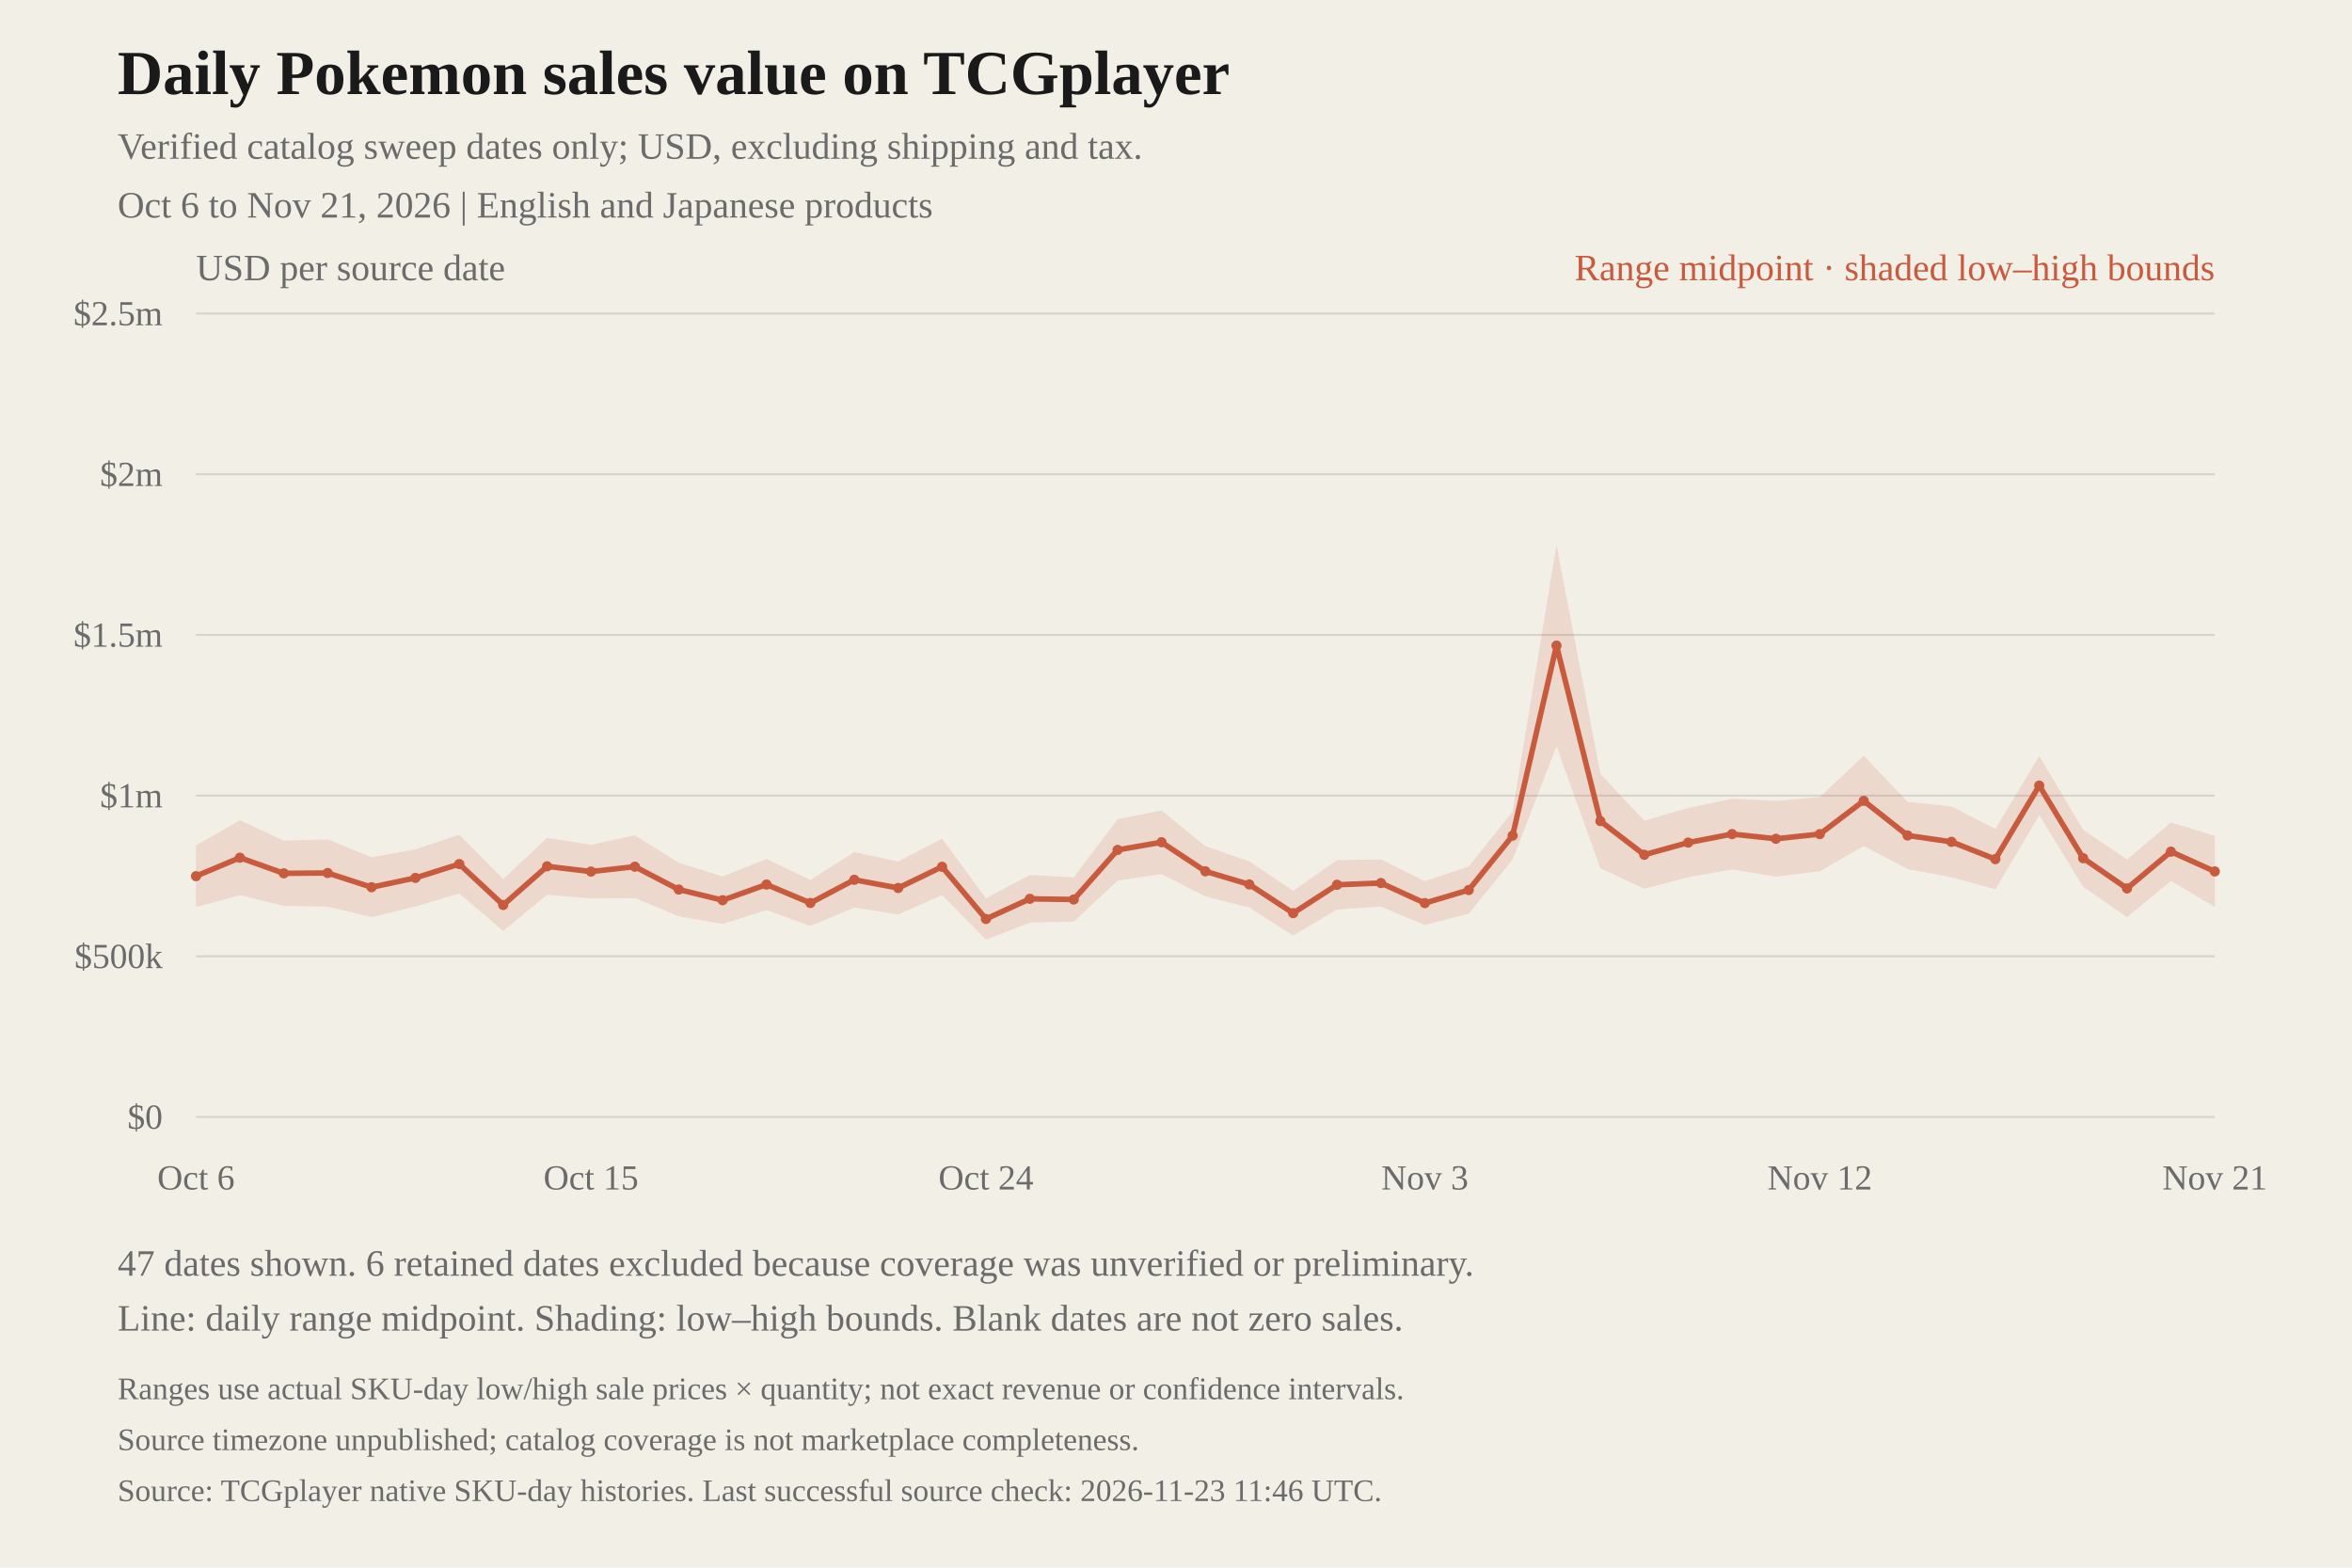
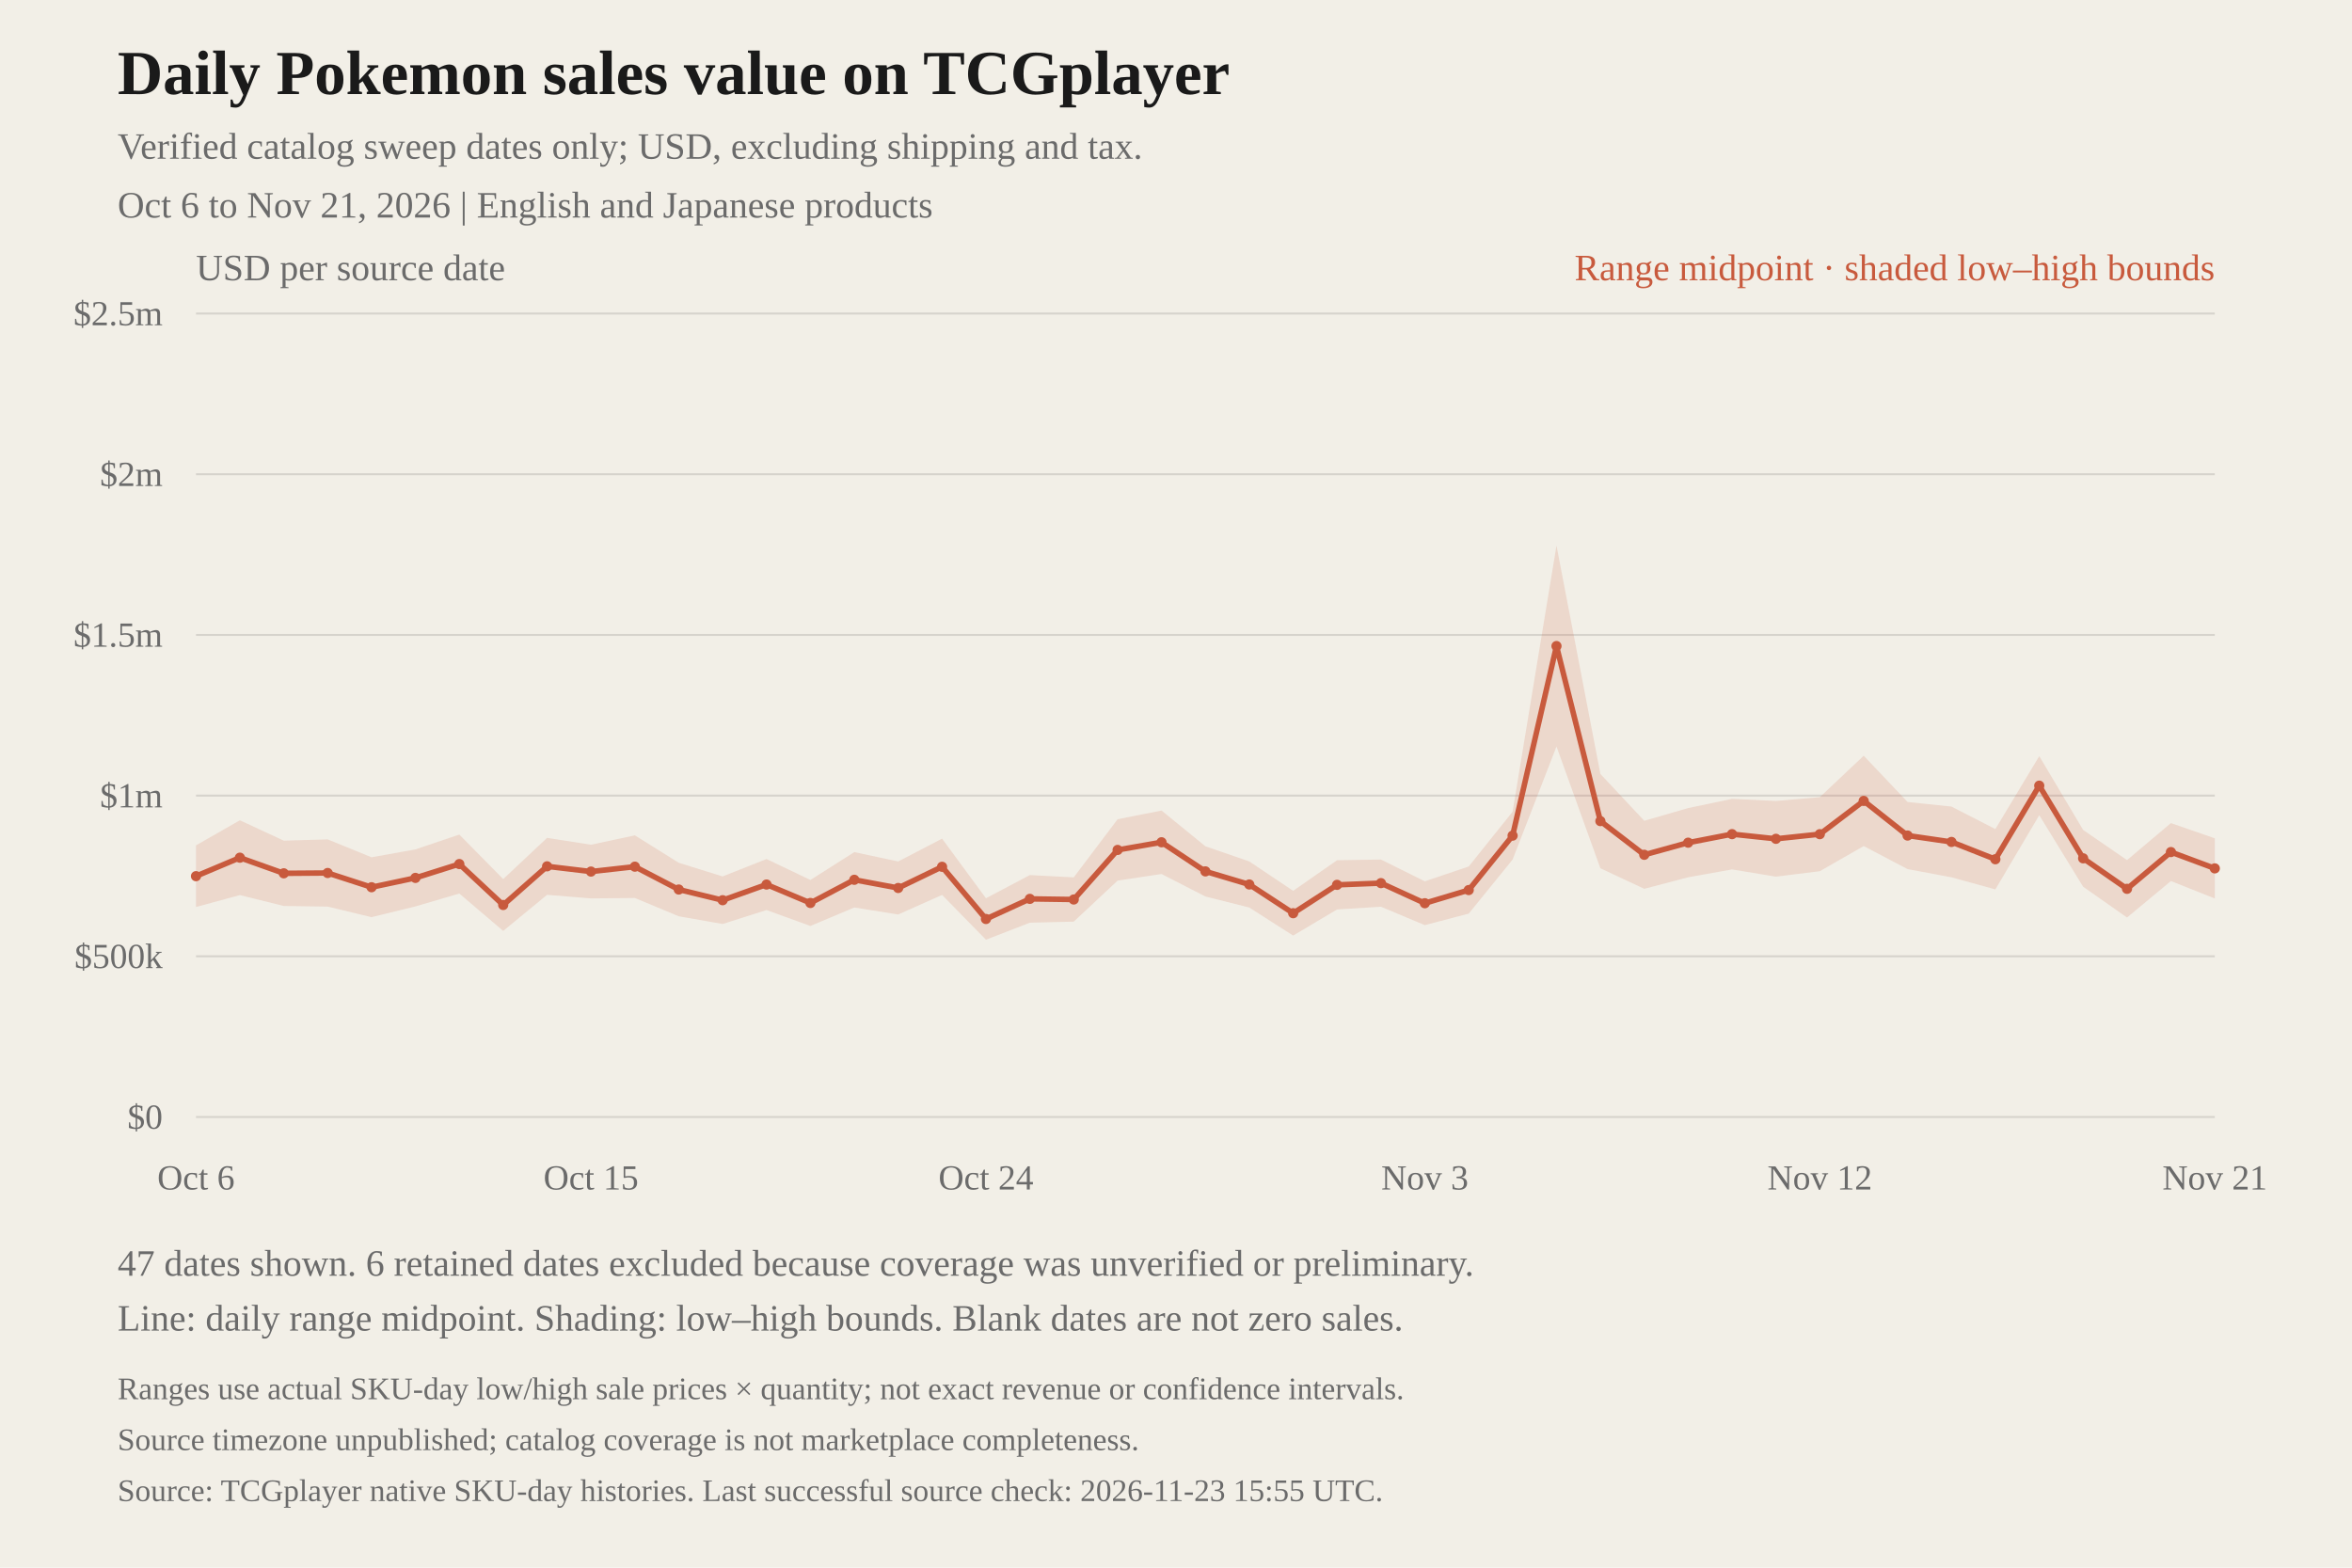
<svg xmlns="http://www.w3.org/2000/svg" width="1200" height="800" viewBox="0 0 1200 800" role="img" aria-labelledby="title description">
  <style>text{font-family:Georgia,"Liberation Serif","Times New Roman",serif;fill:#1A1A1A;font-size:19px}.title{font-size:32px;font-weight:600}.muted,.axis{fill:#6B6B6B}.axis{font-size:18px}.note{font-size:16px;fill:#6B6B6B}.grid{stroke:#D6D3CC;stroke-width:1}</style>
  <rect data-role="background" width="1200" height="800" fill="#F2EFE7" />
  <text x="60" y="48" class="title">Daily Pokemon sales value on TCGplayer</text>
  <text x="60" y="81" class="muted">Verified catalog sweep dates only; USD, excluding shipping and tax.</text>
  <text x="60" y="111" class="muted">Oct 6 to Nov 21, 2026 | English and Japanese products</text>
  <text x="100" y="143" class="muted">USD per source date</text>
  <text x="1130" y="143" text-anchor="end" style="fill:#C85A3D">Range midpoint · shaded low–high bounds</text>
  <path d="M100,570H1130" class="grid" />
  <text x="83" y="576" class="axis" text-anchor="end">$0</text>
  <path d="M100,488H1130" class="grid" />
  <text x="83" y="494" class="axis" text-anchor="end">$500k</text>
  <path d="M100,406H1130" class="grid" />
  <text x="83" y="412" class="axis" text-anchor="end">$1m</text>
  <path d="M100,324H1130" class="grid" />
  <text x="83" y="330" class="axis" text-anchor="end">$1.5m</text>
  <path d="M100,242H1130" class="grid" />
  <text x="83" y="248" class="axis" text-anchor="end">$2m</text>
  <path d="M100,160H1130" class="grid" />
  <text x="83" y="166" class="axis" text-anchor="end">$2.5m</text>
-   <polygon data-series="daily-band" points="100,431.395 122.391,418.596 144.783,428.993 167.174,428.347 189.565,437.483 211.957,433.454 234.348,425.889 256.739,448.6 279.13,427.569 301.522,431.071 323.913,426.287 346.304,440.279 368.696,447.253 391.087,438.369 413.478,449.058 435.87,434.841 458.261,439.616 480.652,427.977 503.043,458.392 525.435,446.523 547.826,447.727 570.217,418.052 592.609,413.599 615,431.827 637.391,439.575 659.783,454.562 682.174,438.937 704.565,438.574 726.957,449.679 749.348,442.155 771.739,414.218 794.13,278.147 816.522,394.937 838.913,418.832 861.304,412.322 883.696,407.628 906.087,408.717 928.478,406.748 950.87,385.627 973.261,409.214 995.652,411.545 1018.043,423.009 1040.435,385.814 1062.826,423.434 1085.217,438.645 1107.609,419.719 1130,426.561 1130,462.838 1107.609,449.491 1085.217,468.084 1062.826,452.456 1040.435,415.961 1018.043,453.826 995.652,447.663 973.261,443.461 950.87,431.728 928.478,444.547 906.087,447.346 883.696,443.655 861.304,447.647 838.913,453.554 816.522,443.075 794.13,380.763 771.739,438.628 749.348,466.202 726.957,472.051 704.565,462.656 682.174,464.07 659.783,477.39 637.391,463.102 615,457.449 592.609,446 570.217,449.373 547.826,470.309 525.435,470.823 503.043,479.541 480.652,456.674 458.261,466.671 435.87,463.09 413.478,472.524 391.087,464.4 368.696,471.512 346.304,467.575 323.913,458.248 301.522,458.461 279.13,456.626 256.739,475.046 234.348,455.971 211.957,462.546 189.565,468.031 167.174,462.639 144.783,462.325 122.391,456.767 100,462.839" fill="#C85A3D" fill-opacity="0.16" />
-   <polyline data-series="daily-midpoint" points="100,447.117 122.391,437.682 144.783,445.659 167.174,445.493 189.565,452.757 211.957,448 234.348,440.93 256.739,461.823 279.13,442.097 301.522,444.766 323.913,442.267 346.304,453.927 368.696,459.382 391.087,451.384 413.478,460.791 435.87,448.965 458.261,453.144 480.652,442.326 503.043,468.967 525.435,458.673 547.826,459.018 570.217,433.712 592.609,429.799 615,444.638 637.391,451.338 659.783,465.976 682.174,451.503 704.565,450.615 726.957,460.865 749.348,454.178 771.739,426.423 794.13,329.455 816.522,419.006 838.913,436.193 861.304,429.984 883.696,425.641 906.087,428.031 928.478,425.647 950.87,408.677 973.261,426.338 995.652,429.604 1018.043,438.418 1040.435,400.888 1062.826,437.945 1085.217,453.365 1107.609,434.605 1130,444.7" fill="none" stroke="#C85A3D" stroke-width="2.8" stroke-linejoin="round" stroke-linecap="round" />
+   <polygon data-series="daily-band" points="100,431.395 122.391,418.596 144.783,428.993 167.174,428.347 189.565,437.483 211.957,433.454 234.348,425.889 256.739,448.6 279.13,427.569 301.522,431.071 323.913,426.287 346.304,440.279 368.696,447.253 391.087,438.369 413.478,449.058 435.87,434.841 458.261,439.616 480.652,427.977 503.043,458.392 525.435,446.555 547.826,447.73 570.217,418.067 592.609,413.616 615,431.87 637.391,439.598 659.783,454.601 682.174,438.984 704.565,438.631 726.957,449.748 749.348,442.179 771.739,414.231 794.13,278.435 816.522,394.949 838.913,418.852 861.304,412.365 883.696,407.672 906.087,408.743 928.478,406.801 950.87,385.659 973.261,409.267 995.652,411.603 1018.043,423.087 1040.435,385.864 1062.826,423.52 1085.217,438.929 1107.609,420.034 1130,427.797 1130,458.492 1107.609,449.596 1085.217,468.214 1062.826,452.49 1040.435,415.992 1018.043,453.87 995.652,447.693 973.261,443.499 950.87,431.747 928.478,444.571 906.087,447.359 883.696,443.669 861.304,447.681 838.913,453.562 816.522,443.081 794.13,380.939 771.739,438.638 749.348,466.222 726.957,472.095 704.565,462.705 682.174,464.104 659.783,477.424 637.391,463.115 615,457.474 592.609,446.005 570.217,449.379 547.826,470.31 525.435,470.848 503.043,479.541 480.652,456.674 458.261,466.671 435.87,463.09 413.478,472.524 391.087,464.4 368.696,471.512 346.304,467.575 323.913,458.248 301.522,458.461 279.13,456.626 256.739,475.046 234.348,455.971 211.957,462.546 189.565,468.031 167.174,462.639 144.783,462.325 122.391,456.767 100,462.839" fill="#C85A3D" fill-opacity="0.16" />
+   <polyline data-series="daily-midpoint" points="100,447.117 122.391,437.682 144.783,445.659 167.174,445.493 189.565,452.757 211.957,448 234.348,440.93 256.739,461.823 279.13,442.097 301.522,444.766 323.913,442.267 346.304,453.927 368.696,459.382 391.087,451.384 413.478,460.791 435.87,448.965 458.261,453.144 480.652,442.326 503.043,468.967 525.435,458.701 547.826,459.02 570.217,433.723 592.609,429.81 615,444.672 637.391,451.357 659.783,466.013 682.174,451.544 704.565,450.668 726.957,460.922 749.348,454.201 771.739,426.434 794.13,329.687 816.522,419.015 838.913,436.207 861.304,430.023 883.696,425.67 906.087,428.051 928.478,425.686 950.87,408.703 973.261,426.383 995.652,429.648 1018.043,438.479 1040.435,400.928 1062.826,438.005 1085.217,453.571 1107.609,434.815 1130,443.145" fill="none" stroke="#C85A3D" stroke-width="2.8" stroke-linejoin="round" stroke-linecap="round" />
  <circle data-series="daily-observation" cx="100" cy="447.117" r="2.6" fill="#C85A3D" />
  <circle data-series="daily-observation" cx="122.391" cy="437.682" r="2.6" fill="#C85A3D" />
  <circle data-series="daily-observation" cx="144.783" cy="445.659" r="2.6" fill="#C85A3D" />
  <circle data-series="daily-observation" cx="167.174" cy="445.493" r="2.6" fill="#C85A3D" />
  <circle data-series="daily-observation" cx="189.565" cy="452.757" r="2.6" fill="#C85A3D" />
  <circle data-series="daily-observation" cx="211.957" cy="448" r="2.6" fill="#C85A3D" />
  <circle data-series="daily-observation" cx="234.348" cy="440.93" r="2.6" fill="#C85A3D" />
  <circle data-series="daily-observation" cx="256.739" cy="461.823" r="2.6" fill="#C85A3D" />
  <circle data-series="daily-observation" cx="279.13" cy="442.097" r="2.6" fill="#C85A3D" />
  <circle data-series="daily-observation" cx="301.522" cy="444.766" r="2.6" fill="#C85A3D" />
  <circle data-series="daily-observation" cx="323.913" cy="442.267" r="2.6" fill="#C85A3D" />
  <circle data-series="daily-observation" cx="346.304" cy="453.927" r="2.6" fill="#C85A3D" />
  <circle data-series="daily-observation" cx="368.696" cy="459.382" r="2.6" fill="#C85A3D" />
  <circle data-series="daily-observation" cx="391.087" cy="451.384" r="2.6" fill="#C85A3D" />
  <circle data-series="daily-observation" cx="413.478" cy="460.791" r="2.6" fill="#C85A3D" />
  <circle data-series="daily-observation" cx="435.87" cy="448.965" r="2.6" fill="#C85A3D" />
  <circle data-series="daily-observation" cx="458.261" cy="453.144" r="2.6" fill="#C85A3D" />
  <circle data-series="daily-observation" cx="480.652" cy="442.326" r="2.6" fill="#C85A3D" />
  <circle data-series="daily-observation" cx="503.043" cy="468.967" r="2.6" fill="#C85A3D" />
-   <circle data-series="daily-observation" cx="525.435" cy="458.673" r="2.6" fill="#C85A3D" />
-   <circle data-series="daily-observation" cx="547.826" cy="459.018" r="2.6" fill="#C85A3D" />
-   <circle data-series="daily-observation" cx="570.217" cy="433.712" r="2.6" fill="#C85A3D" />
-   <circle data-series="daily-observation" cx="592.609" cy="429.799" r="2.6" fill="#C85A3D" />
-   <circle data-series="daily-observation" cx="615" cy="444.638" r="2.6" fill="#C85A3D" />
-   <circle data-series="daily-observation" cx="637.391" cy="451.338" r="2.6" fill="#C85A3D" />
-   <circle data-series="daily-observation" cx="659.783" cy="465.976" r="2.6" fill="#C85A3D" />
-   <circle data-series="daily-observation" cx="682.174" cy="451.503" r="2.6" fill="#C85A3D" />
-   <circle data-series="daily-observation" cx="704.565" cy="450.615" r="2.6" fill="#C85A3D" />
-   <circle data-series="daily-observation" cx="726.957" cy="460.865" r="2.6" fill="#C85A3D" />
-   <circle data-series="daily-observation" cx="749.348" cy="454.178" r="2.6" fill="#C85A3D" />
-   <circle data-series="daily-observation" cx="771.739" cy="426.423" r="2.6" fill="#C85A3D" />
-   <circle data-series="daily-observation" cx="794.13" cy="329.455" r="2.6" fill="#C85A3D" />
-   <circle data-series="daily-observation" cx="816.522" cy="419.006" r="2.6" fill="#C85A3D" />
-   <circle data-series="daily-observation" cx="838.913" cy="436.193" r="2.6" fill="#C85A3D" />
-   <circle data-series="daily-observation" cx="861.304" cy="429.984" r="2.6" fill="#C85A3D" />
-   <circle data-series="daily-observation" cx="883.696" cy="425.641" r="2.6" fill="#C85A3D" />
-   <circle data-series="daily-observation" cx="906.087" cy="428.031" r="2.6" fill="#C85A3D" />
-   <circle data-series="daily-observation" cx="928.478" cy="425.647" r="2.6" fill="#C85A3D" />
-   <circle data-series="daily-observation" cx="950.87" cy="408.677" r="2.6" fill="#C85A3D" />
-   <circle data-series="daily-observation" cx="973.261" cy="426.338" r="2.6" fill="#C85A3D" />
-   <circle data-series="daily-observation" cx="995.652" cy="429.604" r="2.6" fill="#C85A3D" />
-   <circle data-series="daily-observation" cx="1018.043" cy="438.418" r="2.6" fill="#C85A3D" />
-   <circle data-series="daily-observation" cx="1040.435" cy="400.888" r="2.6" fill="#C85A3D" />
-   <circle data-series="daily-observation" cx="1062.826" cy="437.945" r="2.6" fill="#C85A3D" />
-   <circle data-series="daily-observation" cx="1085.217" cy="453.365" r="2.6" fill="#C85A3D" />
-   <circle data-series="daily-observation" cx="1107.609" cy="434.605" r="2.6" fill="#C85A3D" />
-   <circle data-series="daily-observation" cx="1130" cy="444.7" r="2.6" fill="#C85A3D" />
+   <circle data-series="daily-observation" cx="525.435" cy="458.701" r="2.6" fill="#C85A3D" />
+   <circle data-series="daily-observation" cx="547.826" cy="459.02" r="2.6" fill="#C85A3D" />
+   <circle data-series="daily-observation" cx="570.217" cy="433.723" r="2.6" fill="#C85A3D" />
+   <circle data-series="daily-observation" cx="592.609" cy="429.81" r="2.6" fill="#C85A3D" />
+   <circle data-series="daily-observation" cx="615" cy="444.672" r="2.6" fill="#C85A3D" />
+   <circle data-series="daily-observation" cx="637.391" cy="451.357" r="2.6" fill="#C85A3D" />
+   <circle data-series="daily-observation" cx="659.783" cy="466.013" r="2.6" fill="#C85A3D" />
+   <circle data-series="daily-observation" cx="682.174" cy="451.544" r="2.6" fill="#C85A3D" />
+   <circle data-series="daily-observation" cx="704.565" cy="450.668" r="2.6" fill="#C85A3D" />
+   <circle data-series="daily-observation" cx="726.957" cy="460.922" r="2.6" fill="#C85A3D" />
+   <circle data-series="daily-observation" cx="749.348" cy="454.201" r="2.6" fill="#C85A3D" />
+   <circle data-series="daily-observation" cx="771.739" cy="426.434" r="2.6" fill="#C85A3D" />
+   <circle data-series="daily-observation" cx="794.13" cy="329.687" r="2.6" fill="#C85A3D" />
+   <circle data-series="daily-observation" cx="816.522" cy="419.015" r="2.6" fill="#C85A3D" />
+   <circle data-series="daily-observation" cx="838.913" cy="436.207" r="2.6" fill="#C85A3D" />
+   <circle data-series="daily-observation" cx="861.304" cy="430.023" r="2.6" fill="#C85A3D" />
+   <circle data-series="daily-observation" cx="883.696" cy="425.67" r="2.6" fill="#C85A3D" />
+   <circle data-series="daily-observation" cx="906.087" cy="428.051" r="2.6" fill="#C85A3D" />
+   <circle data-series="daily-observation" cx="928.478" cy="425.686" r="2.6" fill="#C85A3D" />
+   <circle data-series="daily-observation" cx="950.87" cy="408.703" r="2.6" fill="#C85A3D" />
+   <circle data-series="daily-observation" cx="973.261" cy="426.383" r="2.6" fill="#C85A3D" />
+   <circle data-series="daily-observation" cx="995.652" cy="429.648" r="2.6" fill="#C85A3D" />
+   <circle data-series="daily-observation" cx="1018.043" cy="438.479" r="2.6" fill="#C85A3D" />
+   <circle data-series="daily-observation" cx="1040.435" cy="400.928" r="2.6" fill="#C85A3D" />
+   <circle data-series="daily-observation" cx="1062.826" cy="438.005" r="2.6" fill="#C85A3D" />
+   <circle data-series="daily-observation" cx="1085.217" cy="453.571" r="2.6" fill="#C85A3D" />
+   <circle data-series="daily-observation" cx="1107.609" cy="434.815" r="2.6" fill="#C85A3D" />
+   <circle data-series="daily-observation" cx="1130" cy="443.145" r="2.6" fill="#C85A3D" />
  <text x="100" y="607" class="axis" text-anchor="middle">Oct 6</text>
  <text x="301.522" y="607" class="axis" text-anchor="middle">Oct 15</text>
  <text x="503.043" y="607" class="axis" text-anchor="middle">Oct 24</text>
  <text x="726.957" y="607" class="axis" text-anchor="middle">Nov 3</text>
  <text x="928.478" y="607" class="axis" text-anchor="middle">Nov 12</text>
  <text x="1130" y="607" class="axis" text-anchor="middle">Nov 21</text>
  <text x="60" y="651" class="muted">47 dates shown. 6 retained dates excluded because coverage was unverified or preliminary.</text>
  <text x="60" y="679" class="muted">Line: daily range midpoint. Shading: low–high bounds. Blank dates are not zero sales.</text>
  <text x="60" y="714" class="note">Ranges use actual SKU-day low/high sale prices × quantity; not exact revenue or confidence intervals.</text>
  <text x="60" y="740" class="note">Source timezone unpublished; catalog coverage is not marketplace completeness.</text>
-   <text x="60" y="766" class="note">Source: TCGplayer native SKU-day histories. Last successful source check: 2026-11-23 11:46 UTC.</text>
+   <text x="60" y="766" class="note">Source: TCGplayer native SKU-day histories. Last successful source check: 2026-11-23 15:55 UTC.</text>
</svg>
